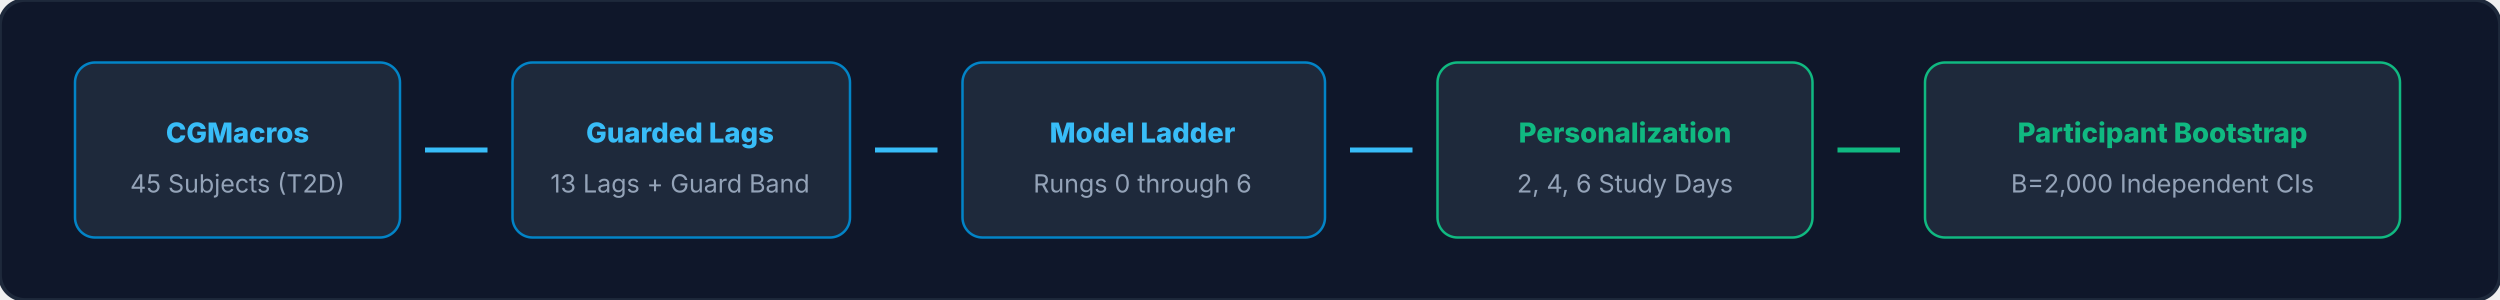
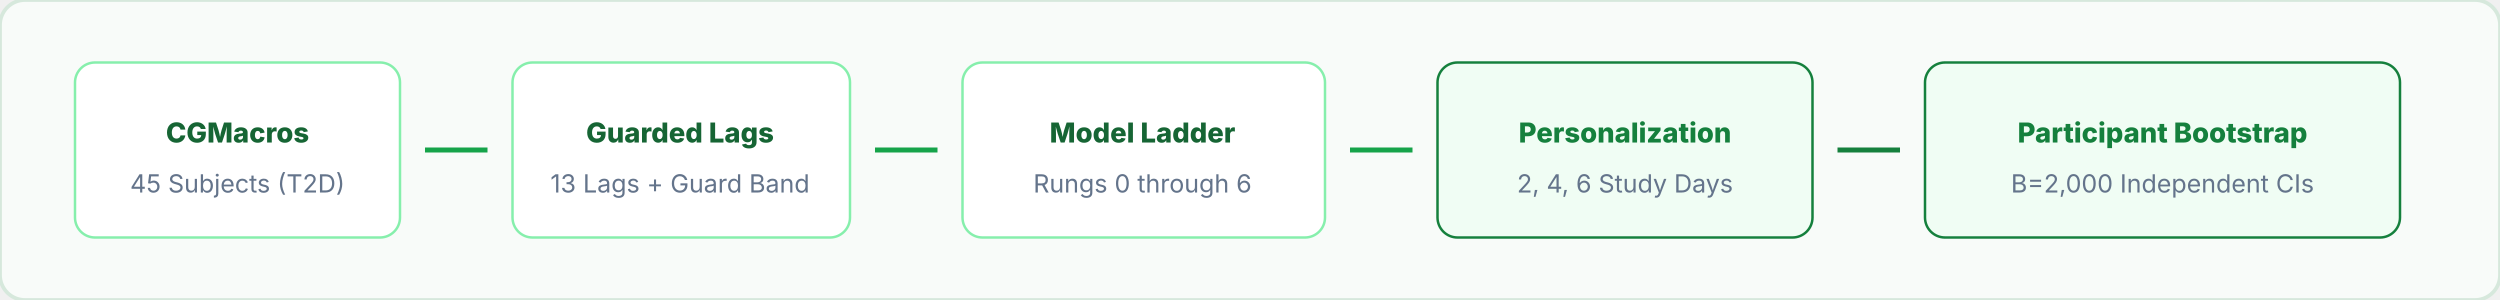
<svg xmlns="http://www.w3.org/2000/svg" viewBox="0 0 1000 120" width="100%" height="100%">
-   <rect width="1000" height="120" rx="10" fill="#0F172A" stroke="#1E293B" stroke-width="1.5" />
+   <rect width="1000" height="120" rx="10" fill="#F8FBF9" stroke="#D6E8DC" stroke-width="1.5" />
  <g transform="translate(30, 25)">
-     <rect width="130" height="70" rx="8" fill="#1E293B" stroke="#0284C7" />
-     <text x="65" y="32" fill="#38BDF8" font-family="Segoe UI, Inter, sans-serif" font-size="11" font-weight="800" text-anchor="middle">CGMacros</text>
-     <text x="65" y="52" fill="#94A3B8" font-family="Segoe UI, Inter, sans-serif" font-size="10" text-anchor="middle">45 Subjects (T2D)</text>
+     <rect width="130" height="70" rx="8" fill="#FFFFFF" stroke="#86EFAC" />
+     <text x="65" y="32" fill="#166534" font-family="Segoe UI, Inter, sans-serif" font-size="11" font-weight="800" text-anchor="middle">CGMacros</text>
+     <text x="65" y="52" fill="#64748B" font-family="Segoe UI, Inter, sans-serif" font-size="10" text-anchor="middle">45 Subjects (T2D)</text>
  </g>
-   <path d="M 170 60 L 195 60" stroke="#38BDF8" stroke-width="2" />
+   <path d="M 170 60 L 195 60" stroke="#16A34A" stroke-width="2" />
  <g transform="translate(205, 25)">
-     <rect width="135" height="70" rx="8" fill="#1E293B" stroke="#0284C7" />
-     <text x="67" y="32" fill="#38BDF8" font-family="Segoe UI, Inter, sans-serif" font-size="11" font-weight="800" text-anchor="middle">Guarded Lags</text>
-     <text x="67" y="52" fill="#94A3B8" font-family="Segoe UI, Inter, sans-serif" font-size="10" text-anchor="middle">13 Lags + Guard Band</text>
+     <rect width="135" height="70" rx="8" fill="#FFFFFF" stroke="#86EFAC" />
+     <text x="67" y="32" fill="#166534" font-family="Segoe UI, Inter, sans-serif" font-size="11" font-weight="800" text-anchor="middle">Guarded Lags</text>
+     <text x="67" y="52" fill="#64748B" font-family="Segoe UI, Inter, sans-serif" font-size="10" text-anchor="middle">13 Lags + Guard Band</text>
  </g>
-   <path d="M 350 60 L 375 60" stroke="#38BDF8" stroke-width="2" />
+   <path d="M 350 60 L 375 60" stroke="#16A34A" stroke-width="2" />
  <g transform="translate(385, 25)">
-     <rect width="145" height="70" rx="8" fill="#1E293B" stroke="#0284C7" />
-     <text x="72" y="32" fill="#38BDF8" font-family="Segoe UI, Inter, sans-serif" font-size="11" font-weight="800" text-anchor="middle">Model Ladder</text>
-     <text x="72" y="52" fill="#94A3B8" font-family="Segoe UI, Inter, sans-serif" font-size="10" text-anchor="middle">Rungs 0 through 6</text>
+     <rect width="145" height="70" rx="8" fill="#FFFFFF" stroke="#86EFAC" />
+     <text x="72" y="32" fill="#166534" font-family="Segoe UI, Inter, sans-serif" font-size="11" font-weight="800" text-anchor="middle">Model Ladder</text>
+     <text x="72" y="52" fill="#64748B" font-family="Segoe UI, Inter, sans-serif" font-size="10" text-anchor="middle">Rungs 0 through 6</text>
  </g>
-   <path d="M 540 60 L 565 60" stroke="#38BDF8" stroke-width="2" />
+   <path d="M 540 60 L 565 60" stroke="#16A34A" stroke-width="2" />
  <g transform="translate(575, 25)">
-     <rect width="150" height="70" rx="8" fill="#1E293B" stroke="#10B981" />
-     <text x="75" y="32" fill="#10B981" font-family="Segoe UI, Inter, sans-serif" font-size="11" font-weight="800" text-anchor="middle">Personalization</text>
-     <text x="75" y="52" fill="#94A3B8" font-family="Segoe UI, Inter, sans-serif" font-size="10" text-anchor="middle">2, 4, 6 Study Days</text>
+     <rect width="150" height="70" rx="8" fill="#F0FDF4" stroke="#15803D" />
+     <text x="75" y="32" fill="#15803D" font-family="Segoe UI, Inter, sans-serif" font-size="11" font-weight="800" text-anchor="middle">Personalization</text>
+     <text x="75" y="52" fill="#64748B" font-family="Segoe UI, Inter, sans-serif" font-size="10" text-anchor="middle">2, 4, 6 Study Days</text>
  </g>
-   <path d="M 735 60 L 760 60" stroke="#10B981" stroke-width="2" />
+   <path d="M 735 60 L 760 60" stroke="#15803D" stroke-width="2" />
  <g transform="translate(770, 25)">
-     <rect width="190" height="70" rx="8" fill="#1E293B" stroke="#10B981" />
-     <text x="95" y="32" fill="#10B981" font-family="Segoe UI, Inter, sans-serif" font-size="11" font-weight="800" text-anchor="middle">Participant Bootstrap</text>
-     <text x="95" y="52" fill="#94A3B8" font-family="Segoe UI, Inter, sans-serif" font-size="10" text-anchor="middle">B=2,000 Independent CIs</text>
+     <rect width="190" height="70" rx="8" fill="#F0FDF4" stroke="#15803D" />
+     <text x="95" y="32" fill="#15803D" font-family="Segoe UI, Inter, sans-serif" font-size="11" font-weight="800" text-anchor="middle">Participant Bootstrap</text>
+     <text x="95" y="52" fill="#64748B" font-family="Segoe UI, Inter, sans-serif" font-size="10" text-anchor="middle">B=2,000 Independent CIs</text>
  </g>
</svg>
